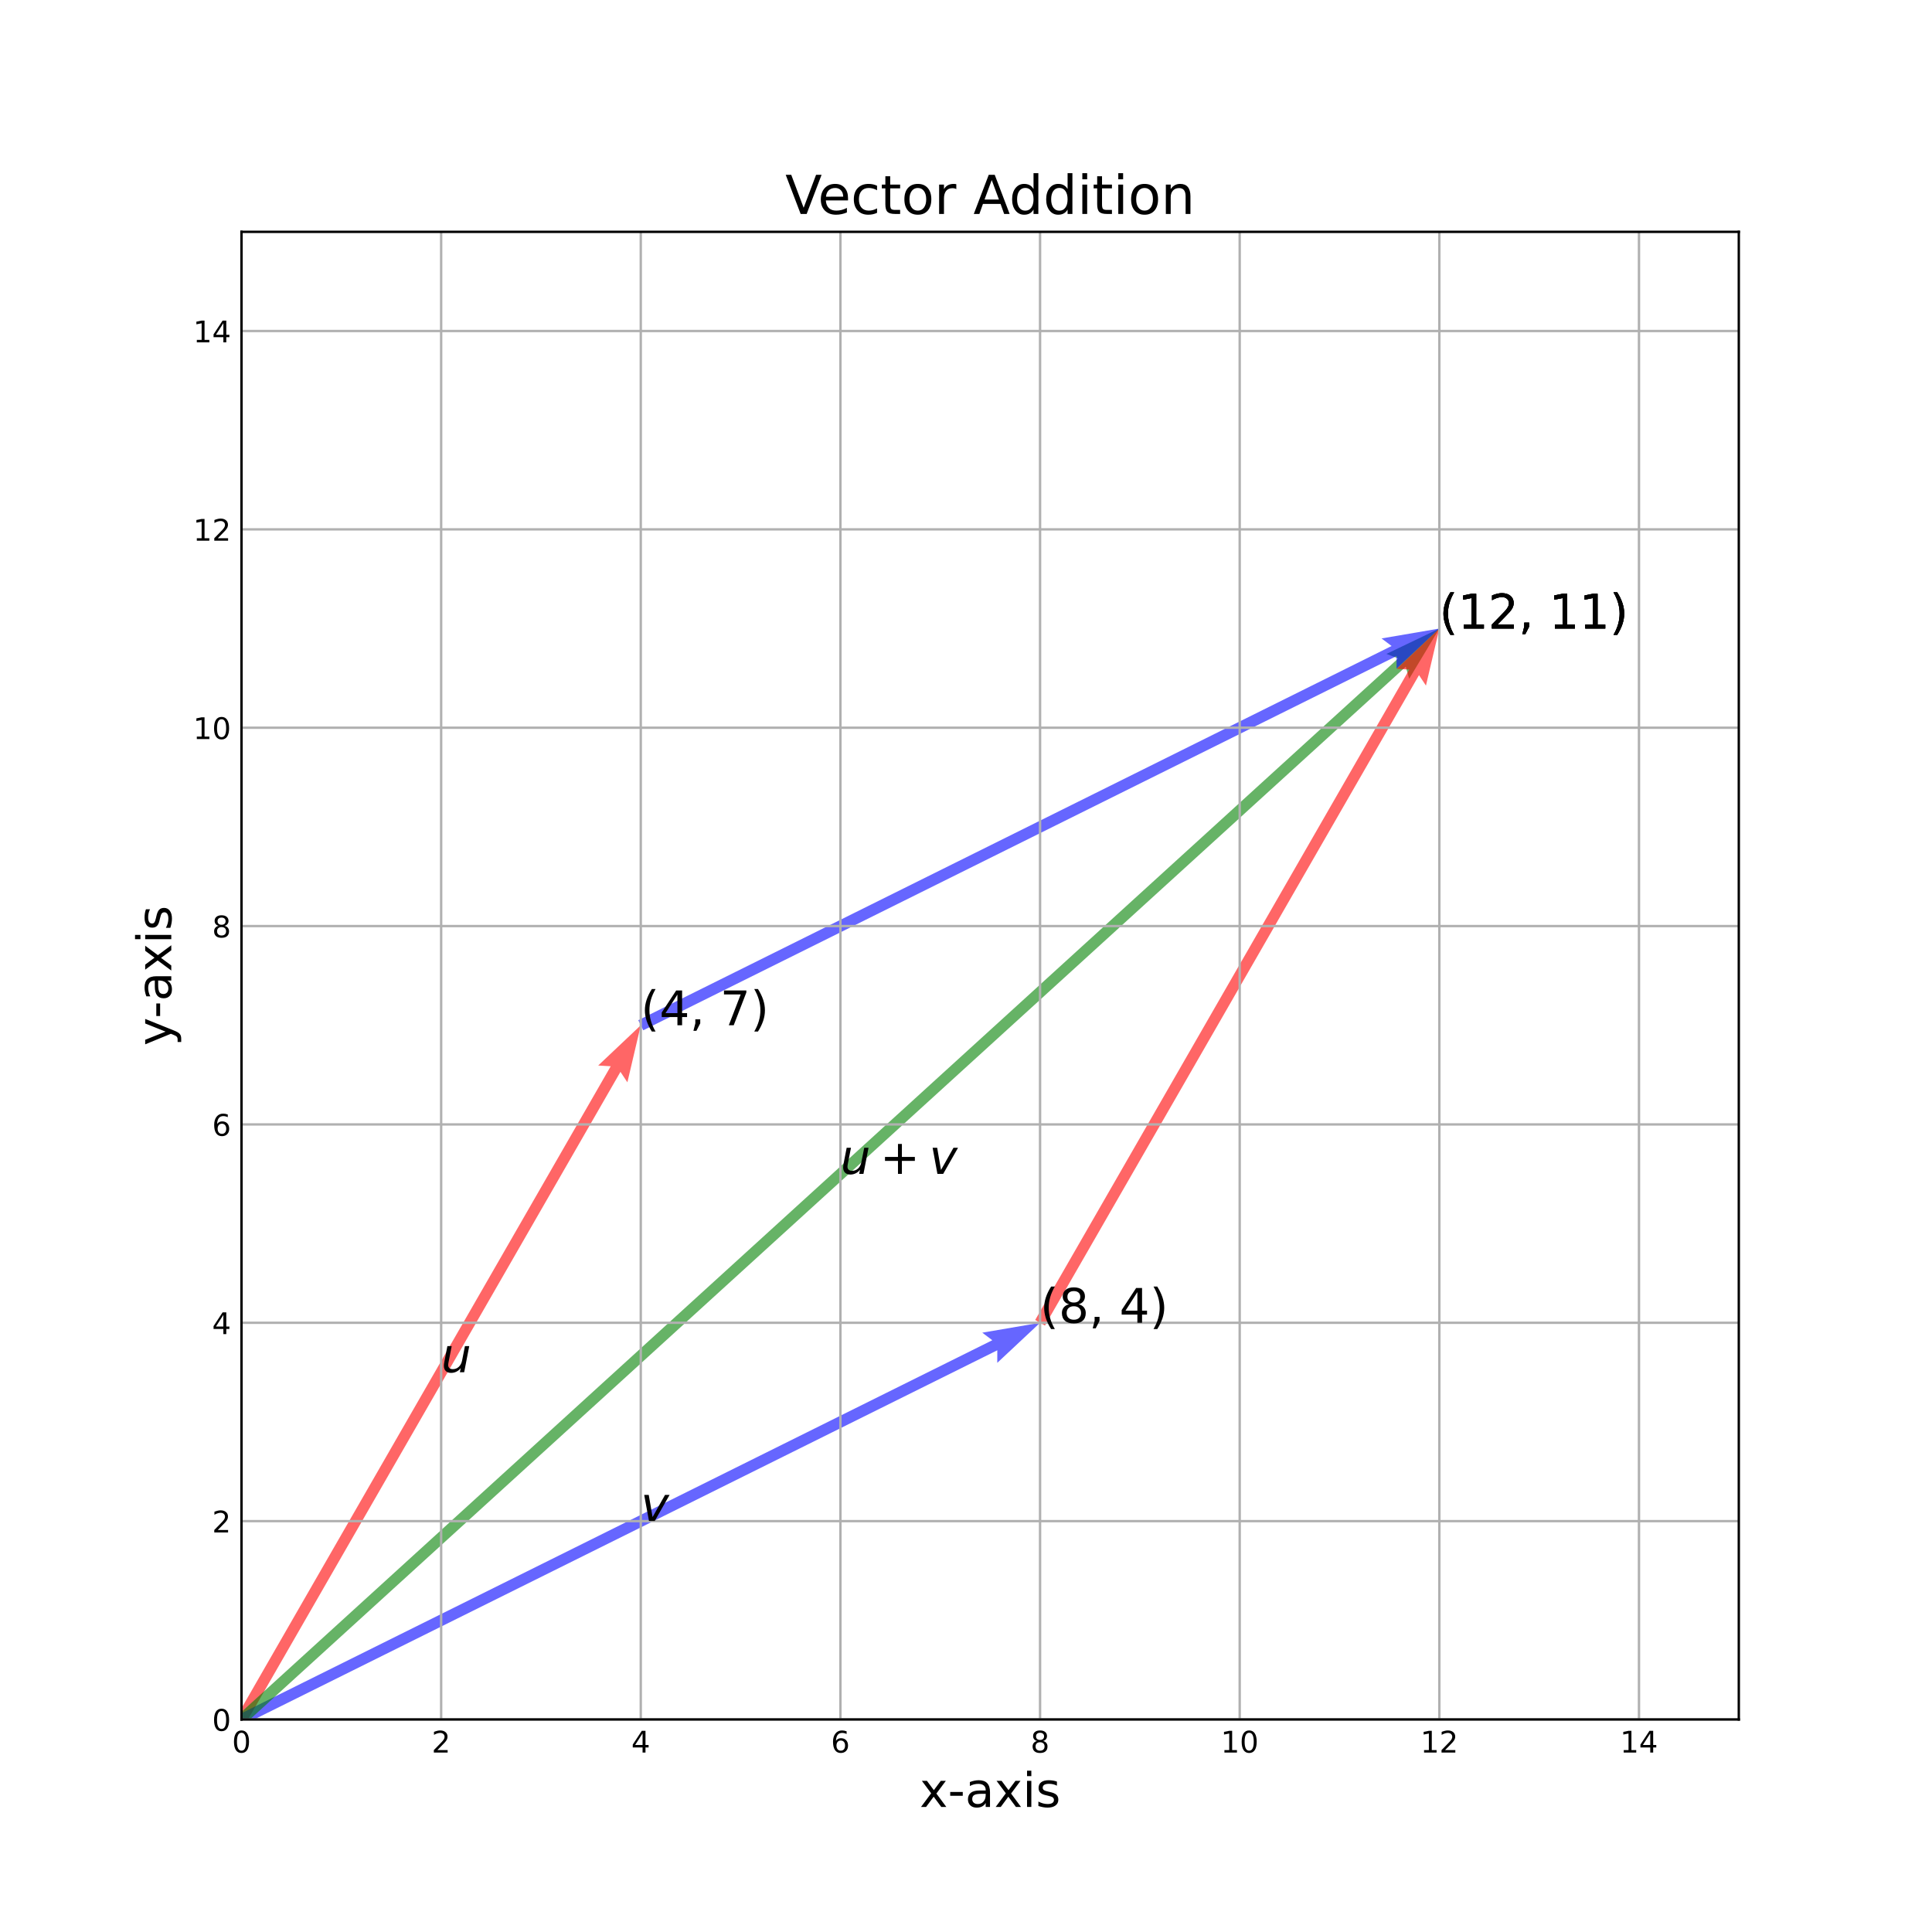
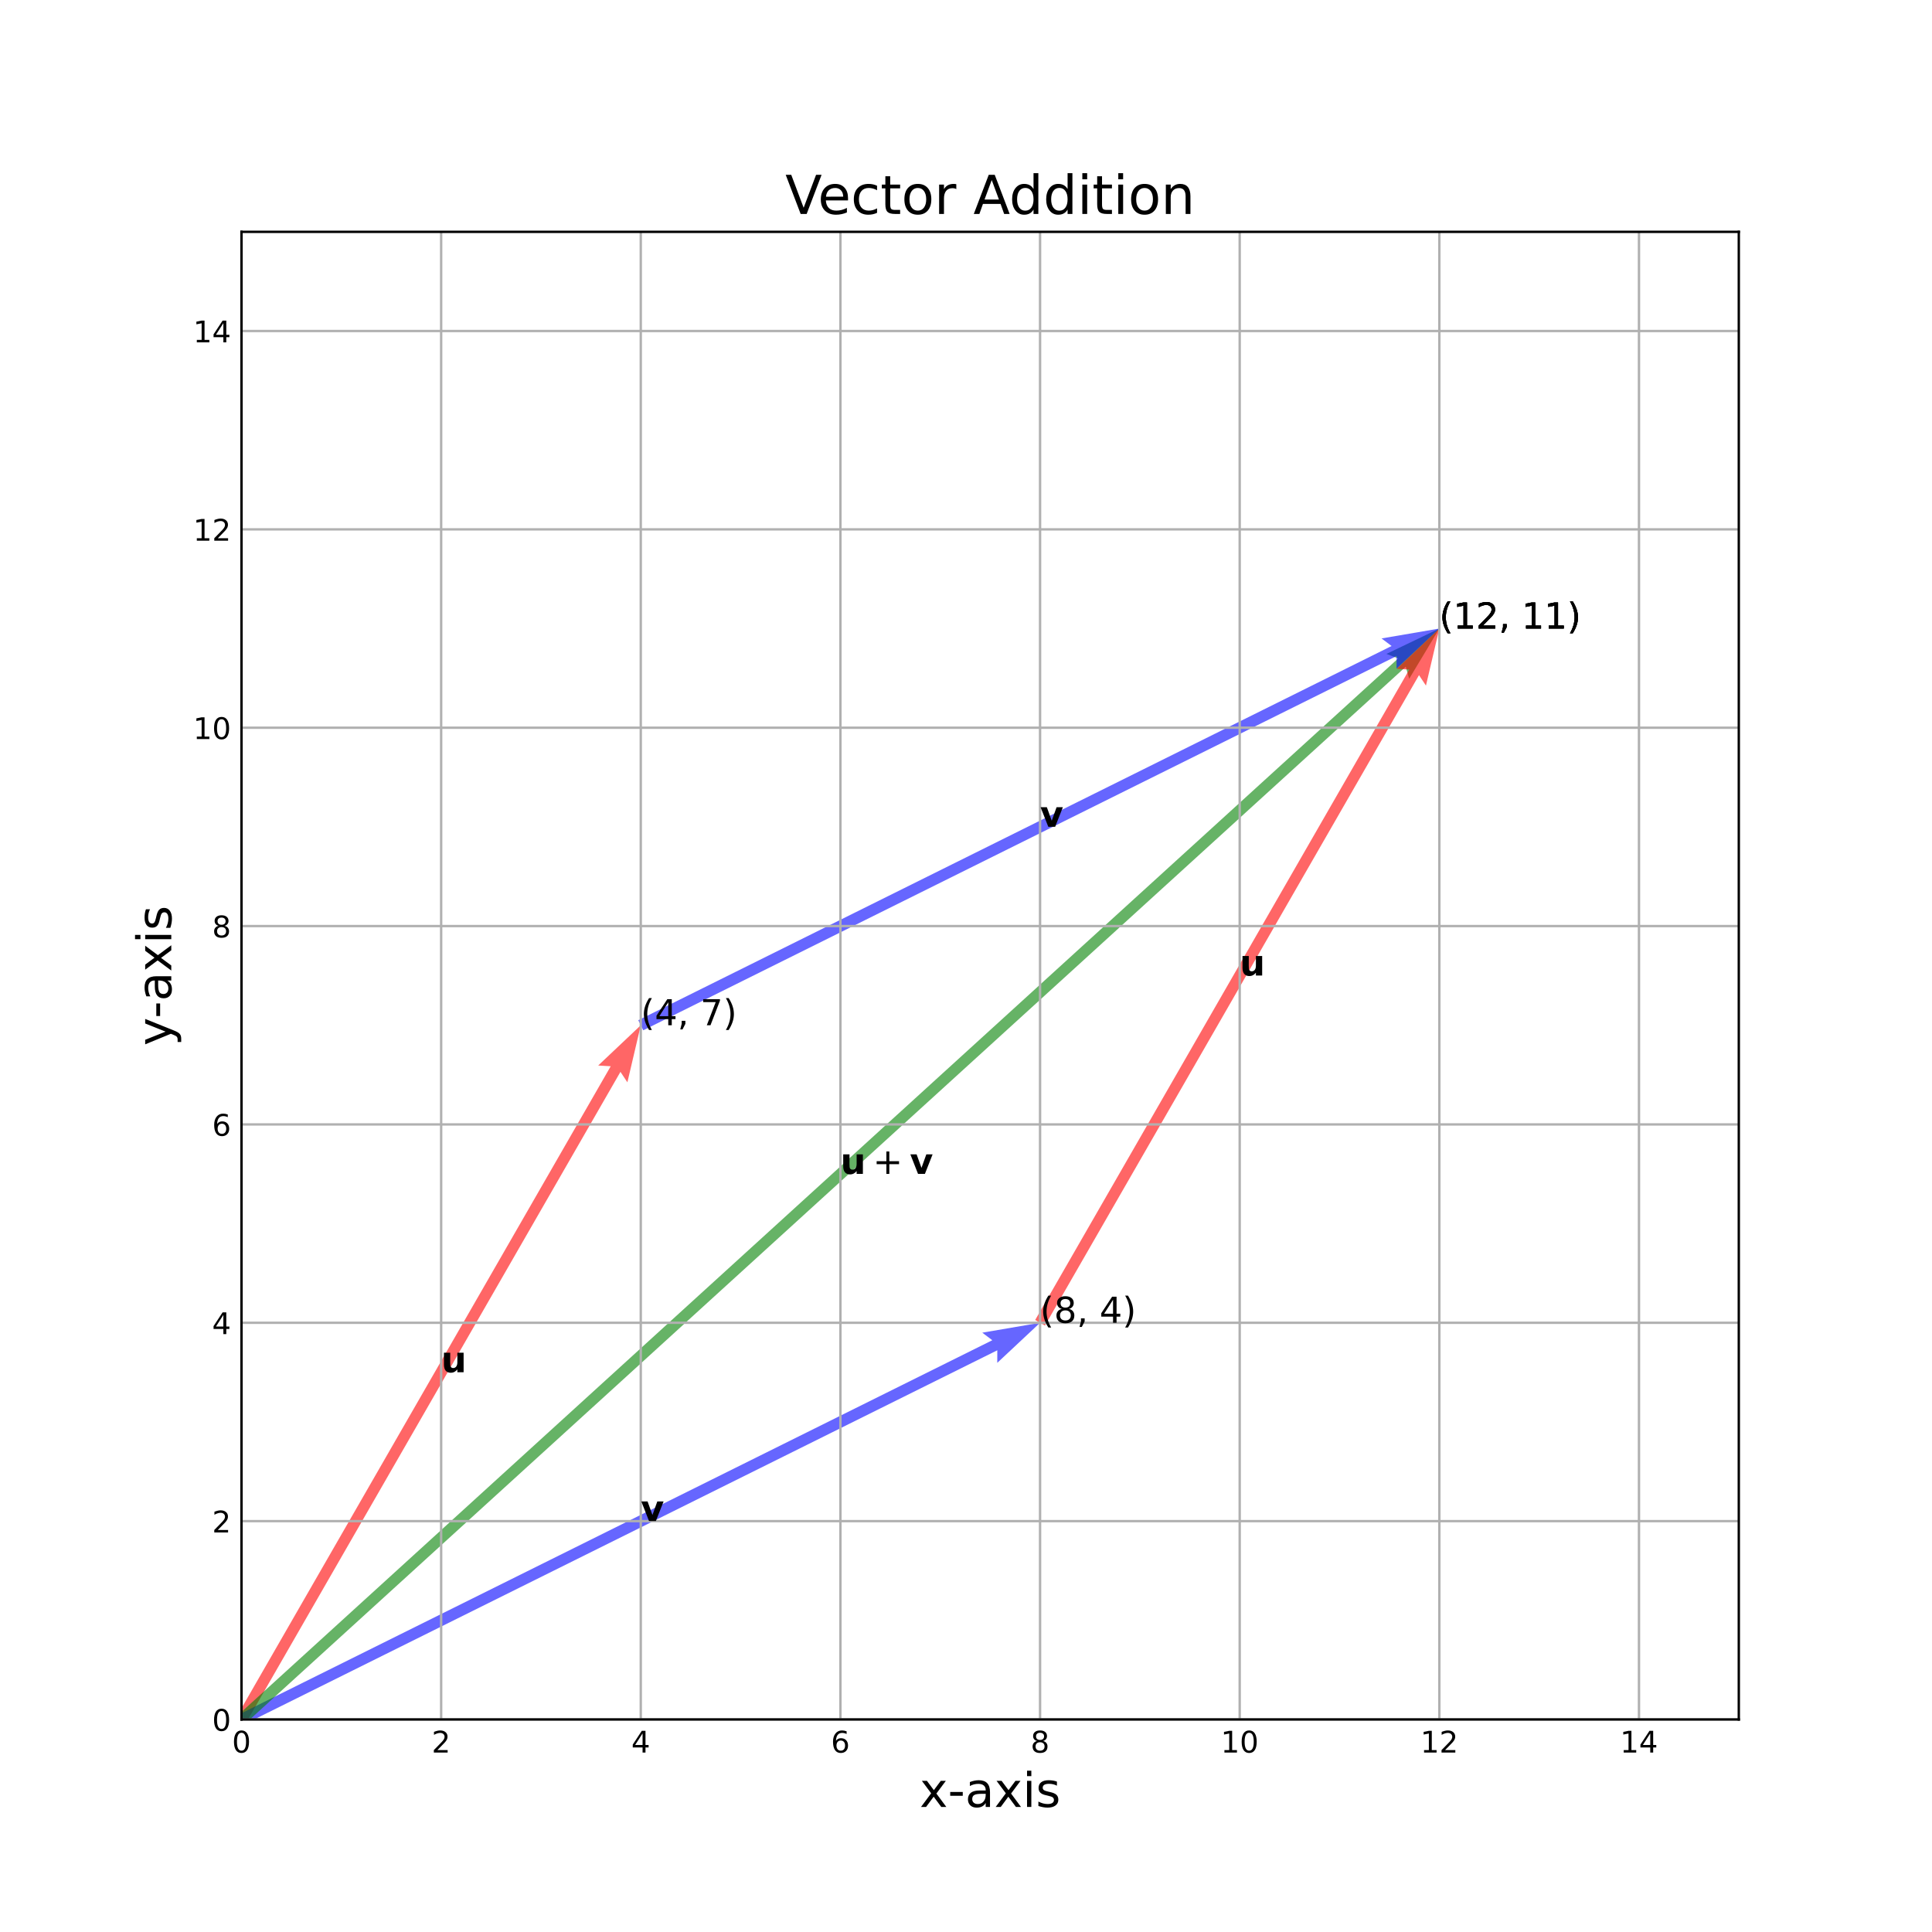
<svg xmlns="http://www.w3.org/2000/svg" xmlns:xlink="http://www.w3.org/1999/xlink" width="648pt" height="648pt" viewBox="0 0 648 648" version="1.1">
  <defs>
    <style type="text/css">*{stroke-linejoin: round; stroke-linecap: butt}</style>
  </defs>
  <g id="figure_1">
    <g id="patch_1">
      <path d="M 0 648  L 648 648  L 648 0  L 0 0  z " style="fill: #ffffff" />
    </g>
    <g id="axes_1">
      <g id="patch_2">
        <path d="M 81 576.72  L 583.2 576.72  L 583.2 77.76  L 81 77.76  z " style="fill: #ffffff" />
      </g>
      <g id="Quiver_1">
-         <path d="M 79.367 575.781  L 204.837 357.626  L 200.633 357.38  L 214.92 343.872  L 210.428 363.014  L 208.102 359.503  L 82.633 577.659  L 79.367 575.781  " clip-path="url(#p8b6499971e)" style="fill: #ff0000; fill-opacity: 0.6" />
+         <path d="M 79.367 575.781  L 204.837 357.626  L 200.633 357.38  L 214.92 343.872  L 210.428 363.014  L 208.102 359.503  L 82.633 577.659  L 79.367 575.781  " clip-path="url(#p9f46b25bff)" style="fill: #ff0000; fill-opacity: 0.6" />
      </g>
      <g id="Quiver_2">
-         <path d="M 80.162 575.033  L 332.823 449.518  L 329.46 446.983  L 348.84 443.664  L 334.488 457.102  L 334.498 452.891  L 81.838 578.407  L 80.162 575.033  " clip-path="url(#p8b6499971e)" style="fill: #0000ff; fill-opacity: 0.6" />
+         <path d="M 80.162 575.033  L 332.823 449.518  L 329.46 446.983  L 348.84 443.664  L 334.488 457.102  L 334.498 452.891  L 81.838 578.407  L 80.162 575.033  " clip-path="url(#p9f46b25bff)" style="fill: #0000ff; fill-opacity: 0.6" />
      </g>
      <g id="Quiver_3">
-         <path d="M 79.732 575.328  L 468.961 220.836  L 465.032 219.32  L 482.76 210.816  L 472.641 227.674  L 471.497 223.621  L 82.268 578.112  L 79.732 575.328  " clip-path="url(#p8b6499971e)" style="fill: #008000; fill-opacity: 0.6" />
+         <path d="M 79.732 575.328  L 468.961 220.836  L 465.032 219.32  L 482.76 210.816  L 472.641 227.674  L 471.497 223.621  L 82.268 578.112  L 79.732 575.328  " clip-path="url(#p9f46b25bff)" style="fill: #008000; fill-opacity: 0.6" />
      </g>
      <g id="Quiver_4">
-         <path d="M 214.082 342.185  L 466.743 216.67  L 463.38 214.135  L 482.76 210.816  L 468.408 224.254  L 468.418 220.043  L 215.758 345.559  L 214.082 342.185  " clip-path="url(#p8b6499971e)" style="fill: #0000ff; fill-opacity: 0.6" />
+         <path d="M 214.082 342.185  L 466.743 216.67  L 463.38 214.135  L 482.76 210.816  L 468.408 224.254  L 468.418 220.043  L 215.758 345.559  L 214.082 342.185  " clip-path="url(#p9f46b25bff)" style="fill: #0000ff; fill-opacity: 0.6" />
      </g>
      <g id="Quiver_5">
-         <path d="M 347.207 442.725  L 472.677 224.57  L 468.473 224.324  L 482.76 210.816  L 478.268 229.958  L 475.942 226.447  L 350.473 444.603  L 347.207 442.725  " clip-path="url(#p8b6499971e)" style="fill: #ff0000; fill-opacity: 0.6" />
+         <path d="M 347.207 442.725  L 472.677 224.57  L 468.473 224.324  L 482.76 210.816  L 478.268 229.958  L 475.942 226.447  L 350.473 444.603  L 347.207 442.725  " clip-path="url(#p9f46b25bff)" style="fill: #ff0000; fill-opacity: 0.6" />
      </g>
      <g id="matplotlib.axis_1">
        <g id="xtick_1">
          <g id="line2d_1">
-             <path d="M 81 576.72  L 81 77.76  " clip-path="url(#p8b6499971e)" style="fill: none; stroke: #b0b0b0; stroke-width: 0.8; stroke-linecap: square" />
+             <path d="M 81 576.72  L 81 77.76  " clip-path="url(#p9f46b25bff)" style="fill: none; stroke: #b0b0b0; stroke-width: 0.8; stroke-linecap: square" />
          </g>
          <g id="line2d_2" />
          <g id="text_1">
            <g transform="translate(77.81875 587.8184) scale(0.1 -0.1)">
              <defs>
                <path id="DejaVuSans-30" d="M 2034 4250  Q 1547 4250 1301 3770  Q 1056 3291 1056 2328  Q 1056 1369 1301 889  Q 1547 409 2034 409  Q 2525 409 2770 889  Q 3016 1369 3016 2328  Q 3016 3291 2770 3770  Q 2525 4250 2034 4250  z M 2034 4750  Q 2819 4750 3233 4129  Q 3647 3509 3647 2328  Q 3647 1150 3233 529  Q 2819 -91 2034 -91  Q 1250 -91 836 529  Q 422 1150 422 2328  Q 422 3509 836 4129  Q 1250 4750 2034 4750  z " transform="scale(0.015625)" />
              </defs>
              <use xlink:href="#DejaVuSans-30" />
            </g>
          </g>
        </g>
        <g id="xtick_2">
          <g id="line2d_3">
-             <path d="M 147.96 576.72  L 147.96 77.76  " clip-path="url(#p8b6499971e)" style="fill: none; stroke: #b0b0b0; stroke-width: 0.8; stroke-linecap: square" />
+             <path d="M 147.96 576.72  L 147.96 77.76  " clip-path="url(#p9f46b25bff)" style="fill: none; stroke: #b0b0b0; stroke-width: 0.8; stroke-linecap: square" />
          </g>
          <g id="line2d_4" />
          <g id="text_2">
            <g transform="translate(144.7788 587.8184) scale(0.1 -0.1)">
              <defs>
                <path id="DejaVuSans-32" d="M 1228 531  L 3431 531  L 3431 0  L 469 0  L 469 531  Q 828 903 1448 1529  Q 2069 2156 2228 2338  Q 2531 2678 2651 2914  Q 2772 3150 2772 3378  Q 2772 3750 2511 3984  Q 2250 4219 1831 4219  Q 1534 4219 1204 4116  Q 875 4013 500 3803  L 500 4441  Q 881 4594 1212 4672  Q 1544 4750 1819 4750  Q 2544 4750 2975 4387  Q 3406 4025 3406 3419  Q 3406 3131 3298 2873  Q 3191 2616 2906 2266  Q 2828 2175 2409 1742  Q 1991 1309 1228 531  z " transform="scale(0.015625)" />
              </defs>
              <use xlink:href="#DejaVuSans-32" />
            </g>
          </g>
        </g>
        <g id="xtick_3">
          <g id="line2d_5">
-             <path d="M 214.92 576.72  L 214.92 77.76  " clip-path="url(#p8b6499971e)" style="fill: none; stroke: #b0b0b0; stroke-width: 0.8; stroke-linecap: square" />
+             <path d="M 214.92 576.72  L 214.92 77.76  " clip-path="url(#p9f46b25bff)" style="fill: none; stroke: #b0b0b0; stroke-width: 0.8; stroke-linecap: square" />
          </g>
          <g id="line2d_6" />
          <g id="text_3">
            <g transform="translate(211.7388 587.8184) scale(0.1 -0.1)">
              <defs>
                <path id="DejaVuSans-34" d="M 2419 4116  L 825 1625  L 2419 1625  L 2419 4116  z M 2253 4666  L 3047 4666  L 3047 1625  L 3713 1625  L 3713 1100  L 3047 1100  L 3047 0  L 2419 0  L 2419 1100  L 313 1100  L 313 1709  L 2253 4666  z " transform="scale(0.015625)" />
              </defs>
              <use xlink:href="#DejaVuSans-34" />
            </g>
          </g>
        </g>
        <g id="xtick_4">
          <g id="line2d_7">
-             <path d="M 281.88 576.72  L 281.88 77.76  " clip-path="url(#p8b6499971e)" style="fill: none; stroke: #b0b0b0; stroke-width: 0.8; stroke-linecap: square" />
+             <path d="M 281.88 576.72  L 281.88 77.76  " clip-path="url(#p9f46b25bff)" style="fill: none; stroke: #b0b0b0; stroke-width: 0.8; stroke-linecap: square" />
          </g>
          <g id="line2d_8" />
          <g id="text_4">
            <g transform="translate(278.6988 587.8184) scale(0.1 -0.1)">
              <defs>
                <path id="DejaVuSans-36" d="M 2113 2584  Q 1688 2584 1439 2293  Q 1191 2003 1191 1497  Q 1191 994 1439 701  Q 1688 409 2113 409  Q 2538 409 2786 701  Q 3034 994 3034 1497  Q 3034 2003 2786 2293  Q 2538 2584 2113 2584  z M 3366 4563  L 3366 3988  Q 3128 4100 2886 4159  Q 2644 4219 2406 4219  Q 1781 4219 1451 3797  Q 1122 3375 1075 2522  Q 1259 2794 1537 2939  Q 1816 3084 2150 3084  Q 2853 3084 3261 2657  Q 3669 2231 3669 1497  Q 3669 778 3244 343  Q 2819 -91 2113 -91  Q 1303 -91 875 529  Q 447 1150 447 2328  Q 447 3434 972 4092  Q 1497 4750 2381 4750  Q 2619 4750 2861 4703  Q 3103 4656 3366 4563  z " transform="scale(0.015625)" />
              </defs>
              <use xlink:href="#DejaVuSans-36" />
            </g>
          </g>
        </g>
        <g id="xtick_5">
          <g id="line2d_9">
-             <path d="M 348.84 576.72  L 348.84 77.76  " clip-path="url(#p8b6499971e)" style="fill: none; stroke: #b0b0b0; stroke-width: 0.8; stroke-linecap: square" />
+             <path d="M 348.84 576.72  L 348.84 77.76  " clip-path="url(#p9f46b25bff)" style="fill: none; stroke: #b0b0b0; stroke-width: 0.8; stroke-linecap: square" />
          </g>
          <g id="line2d_10" />
          <g id="text_5">
            <g transform="translate(345.6587 587.8184) scale(0.1 -0.1)">
              <defs>
                <path id="DejaVuSans-38" d="M 2034 2216  Q 1584 2216 1326 1975  Q 1069 1734 1069 1313  Q 1069 891 1326 650  Q 1584 409 2034 409  Q 2484 409 2743 651  Q 3003 894 3003 1313  Q 3003 1734 2745 1975  Q 2488 2216 2034 2216  z M 1403 2484  Q 997 2584 770 2862  Q 544 3141 544 3541  Q 544 4100 942 4425  Q 1341 4750 2034 4750  Q 2731 4750 3128 4425  Q 3525 4100 3525 3541  Q 3525 3141 3298 2862  Q 3072 2584 2669 2484  Q 3125 2378 3379 2068  Q 3634 1759 3634 1313  Q 3634 634 3220 271  Q 2806 -91 2034 -91  Q 1263 -91 848 271  Q 434 634 434 1313  Q 434 1759 690 2068  Q 947 2378 1403 2484  z M 1172 3481  Q 1172 3119 1398 2916  Q 1625 2713 2034 2713  Q 2441 2713 2670 2916  Q 2900 3119 2900 3481  Q 2900 3844 2670 4047  Q 2441 4250 2034 4250  Q 1625 4250 1398 4047  Q 1172 3844 1172 3481  z " transform="scale(0.015625)" />
              </defs>
              <use xlink:href="#DejaVuSans-38" />
            </g>
          </g>
        </g>
        <g id="xtick_6">
          <g id="line2d_11">
-             <path d="M 415.8 576.72  L 415.8 77.76  " clip-path="url(#p8b6499971e)" style="fill: none; stroke: #b0b0b0; stroke-width: 0.8; stroke-linecap: square" />
+             <path d="M 415.8 576.72  L 415.8 77.76  " clip-path="url(#p9f46b25bff)" style="fill: none; stroke: #b0b0b0; stroke-width: 0.8; stroke-linecap: square" />
          </g>
          <g id="line2d_12" />
          <g id="text_6">
            <g transform="translate(409.4375 587.8184) scale(0.1 -0.1)">
              <defs>
                <path id="DejaVuSans-31" d="M 794 531  L 1825 531  L 1825 4091  L 703 3866  L 703 4441  L 1819 4666  L 2450 4666  L 2450 531  L 3481 531  L 3481 0  L 794 0  L 794 531  z " transform="scale(0.015625)" />
              </defs>
              <use xlink:href="#DejaVuSans-31" />
              <use xlink:href="#DejaVuSans-30" x="63.623" />
            </g>
          </g>
        </g>
        <g id="xtick_7">
          <g id="line2d_13">
-             <path d="M 482.76 576.72  L 482.76 77.76  " clip-path="url(#p8b6499971e)" style="fill: none; stroke: #b0b0b0; stroke-width: 0.8; stroke-linecap: square" />
+             <path d="M 482.76 576.72  L 482.76 77.76  " clip-path="url(#p9f46b25bff)" style="fill: none; stroke: #b0b0b0; stroke-width: 0.8; stroke-linecap: square" />
          </g>
          <g id="line2d_14" />
          <g id="text_7">
            <g transform="translate(476.3975 587.8184) scale(0.1 -0.1)">
              <use xlink:href="#DejaVuSans-31" />
              <use xlink:href="#DejaVuSans-32" x="63.623" />
            </g>
          </g>
        </g>
        <g id="xtick_8">
          <g id="line2d_15">
-             <path d="M 549.72 576.72  L 549.72 77.76  " clip-path="url(#p8b6499971e)" style="fill: none; stroke: #b0b0b0; stroke-width: 0.8; stroke-linecap: square" />
+             <path d="M 549.72 576.72  L 549.72 77.76  " clip-path="url(#p9f46b25bff)" style="fill: none; stroke: #b0b0b0; stroke-width: 0.8; stroke-linecap: square" />
          </g>
          <g id="line2d_16" />
          <g id="text_8">
            <g transform="translate(543.3575 587.8184) scale(0.1 -0.1)">
              <use xlink:href="#DejaVuSans-31" />
              <use xlink:href="#DejaVuSans-34" x="63.623" />
            </g>
          </g>
        </g>
        <g id="text_9">
          <g transform="translate(308.4513 606.0556) scale(0.16 -0.16)">
            <defs>
              <path id="DejaVuSans-78" d="M 3513 3500  L 2247 1797  L 3578 0  L 2900 0  L 1881 1375  L 863 0  L 184 0  L 1544 1831  L 300 3500  L 978 3500  L 1906 2253  L 2834 3500  L 3513 3500  z " transform="scale(0.015625)" />
              <path id="DejaVuSans-2d" d="M 313 2009  L 1997 2009  L 1997 1497  L 313 1497  L 313 2009  z " transform="scale(0.015625)" />
              <path id="DejaVuSans-61" d="M 2194 1759  Q 1497 1759 1228 1600  Q 959 1441 959 1056  Q 959 750 1161 570  Q 1363 391 1709 391  Q 2188 391 2477 730  Q 2766 1069 2766 1631  L 2766 1759  L 2194 1759  z M 3341 1997  L 3341 0  L 2766 0  L 2766 531  Q 2569 213 2275 61  Q 1981 -91 1556 -91  Q 1019 -91 701 211  Q 384 513 384 1019  Q 384 1609 779 1909  Q 1175 2209 1959 2209  L 2766 2209  L 2766 2266  Q 2766 2663 2505 2880  Q 2244 3097 1772 3097  Q 1472 3097 1187 3025  Q 903 2953 641 2809  L 641 3341  Q 956 3463 1253 3523  Q 1550 3584 1831 3584  Q 2591 3584 2966 3190  Q 3341 2797 3341 1997  z " transform="scale(0.015625)" />
              <path id="DejaVuSans-69" d="M 603 3500  L 1178 3500  L 1178 0  L 603 0  L 603 3500  z M 603 4863  L 1178 4863  L 1178 4134  L 603 4134  L 603 4863  z " transform="scale(0.015625)" />
              <path id="DejaVuSans-73" d="M 2834 3397  L 2834 2853  Q 2591 2978 2328 3040  Q 2066 3103 1784 3103  Q 1356 3103 1142 2972  Q 928 2841 928 2578  Q 928 2378 1081 2264  Q 1234 2150 1697 2047  L 1894 2003  Q 2506 1872 2764 1633  Q 3022 1394 3022 966  Q 3022 478 2636 193  Q 2250 -91 1575 -91  Q 1294 -91 989 -36  Q 684 19 347 128  L 347 722  Q 666 556 975 473  Q 1284 391 1588 391  Q 1994 391 2212 530  Q 2431 669 2431 922  Q 2431 1156 2273 1281  Q 2116 1406 1581 1522  L 1381 1569  Q 847 1681 609 1914  Q 372 2147 372 2553  Q 372 3047 722 3315  Q 1072 3584 1716 3584  Q 2034 3584 2315 3537  Q 2597 3491 2834 3397  z " transform="scale(0.015625)" />
            </defs>
            <use xlink:href="#DejaVuSans-78" />
            <use xlink:href="#DejaVuSans-2d" x="59.18" />
            <use xlink:href="#DejaVuSans-61" x="95.264" />
            <use xlink:href="#DejaVuSans-78" x="156.543" />
            <use xlink:href="#DejaVuSans-69" x="215.723" />
            <use xlink:href="#DejaVuSans-73" x="243.506" />
          </g>
        </g>
      </g>
      <g id="matplotlib.axis_2">
        <g id="ytick_1">
          <g id="line2d_17">
-             <path d="M 81 576.72  L 583.2 576.72  " clip-path="url(#p8b6499971e)" style="fill: none; stroke: #b0b0b0; stroke-width: 0.8; stroke-linecap: square" />
+             <path d="M 81 576.72  L 583.2 576.72  " clip-path="url(#p9f46b25bff)" style="fill: none; stroke: #b0b0b0; stroke-width: 0.8; stroke-linecap: square" />
          </g>
          <g id="line2d_18" />
          <g id="text_10">
            <g transform="translate(71.1375 580.5192) scale(0.1 -0.1)">
              <use xlink:href="#DejaVuSans-30" />
            </g>
          </g>
        </g>
        <g id="ytick_2">
          <g id="line2d_19">
-             <path d="M 81 510.192  L 583.2 510.192  " clip-path="url(#p8b6499971e)" style="fill: none; stroke: #b0b0b0; stroke-width: 0.8; stroke-linecap: square" />
+             <path d="M 81 510.192  L 583.2 510.192  " clip-path="url(#p9f46b25bff)" style="fill: none; stroke: #b0b0b0; stroke-width: 0.8; stroke-linecap: square" />
          </g>
          <g id="line2d_20" />
          <g id="text_11">
            <g transform="translate(71.1375 513.9912) scale(0.1 -0.1)">
              <use xlink:href="#DejaVuSans-32" />
            </g>
          </g>
        </g>
        <g id="ytick_3">
          <g id="line2d_21">
-             <path d="M 81 443.664  L 583.2 443.664  " clip-path="url(#p8b6499971e)" style="fill: none; stroke: #b0b0b0; stroke-width: 0.8; stroke-linecap: square" />
+             <path d="M 81 443.664  L 583.2 443.664  " clip-path="url(#p9f46b25bff)" style="fill: none; stroke: #b0b0b0; stroke-width: 0.8; stroke-linecap: square" />
          </g>
          <g id="line2d_22" />
          <g id="text_12">
            <g transform="translate(71.1375 447.4632) scale(0.1 -0.1)">
              <use xlink:href="#DejaVuSans-34" />
            </g>
          </g>
        </g>
        <g id="ytick_4">
          <g id="line2d_23">
-             <path d="M 81 377.136  L 583.2 377.136  " clip-path="url(#p8b6499971e)" style="fill: none; stroke: #b0b0b0; stroke-width: 0.8; stroke-linecap: square" />
+             <path d="M 81 377.136  L 583.2 377.136  " clip-path="url(#p9f46b25bff)" style="fill: none; stroke: #b0b0b0; stroke-width: 0.8; stroke-linecap: square" />
          </g>
          <g id="line2d_24" />
          <g id="text_13">
            <g transform="translate(71.1375 380.9352) scale(0.1 -0.1)">
              <use xlink:href="#DejaVuSans-36" />
            </g>
          </g>
        </g>
        <g id="ytick_5">
          <g id="line2d_25">
-             <path d="M 81 310.608  L 583.2 310.608  " clip-path="url(#p8b6499971e)" style="fill: none; stroke: #b0b0b0; stroke-width: 0.8; stroke-linecap: square" />
+             <path d="M 81 310.608  L 583.2 310.608  " clip-path="url(#p9f46b25bff)" style="fill: none; stroke: #b0b0b0; stroke-width: 0.8; stroke-linecap: square" />
          </g>
          <g id="line2d_26" />
          <g id="text_14">
            <g transform="translate(71.1375 314.4072) scale(0.1 -0.1)">
              <use xlink:href="#DejaVuSans-38" />
            </g>
          </g>
        </g>
        <g id="ytick_6">
          <g id="line2d_27">
-             <path d="M 81 244.08  L 583.2 244.08  " clip-path="url(#p8b6499971e)" style="fill: none; stroke: #b0b0b0; stroke-width: 0.8; stroke-linecap: square" />
+             <path d="M 81 244.08  L 583.2 244.08  " clip-path="url(#p9f46b25bff)" style="fill: none; stroke: #b0b0b0; stroke-width: 0.8; stroke-linecap: square" />
          </g>
          <g id="line2d_28" />
          <g id="text_15">
            <g transform="translate(64.775 247.8792) scale(0.1 -0.1)">
              <use xlink:href="#DejaVuSans-31" />
              <use xlink:href="#DejaVuSans-30" x="63.623" />
            </g>
          </g>
        </g>
        <g id="ytick_7">
          <g id="line2d_29">
-             <path d="M 81 177.552  L 583.2 177.552  " clip-path="url(#p8b6499971e)" style="fill: none; stroke: #b0b0b0; stroke-width: 0.8; stroke-linecap: square" />
+             <path d="M 81 177.552  L 583.2 177.552  " clip-path="url(#p9f46b25bff)" style="fill: none; stroke: #b0b0b0; stroke-width: 0.8; stroke-linecap: square" />
          </g>
          <g id="line2d_30" />
          <g id="text_16">
            <g transform="translate(64.775 181.3512) scale(0.1 -0.1)">
              <use xlink:href="#DejaVuSans-31" />
              <use xlink:href="#DejaVuSans-32" x="63.623" />
            </g>
          </g>
        </g>
        <g id="ytick_8">
          <g id="line2d_31">
-             <path d="M 81 111.024  L 583.2 111.024  " clip-path="url(#p8b6499971e)" style="fill: none; stroke: #b0b0b0; stroke-width: 0.8; stroke-linecap: square" />
+             <path d="M 81 111.024  L 583.2 111.024  " clip-path="url(#p9f46b25bff)" style="fill: none; stroke: #b0b0b0; stroke-width: 0.8; stroke-linecap: square" />
          </g>
          <g id="line2d_32" />
          <g id="text_17">
            <g transform="translate(64.775 114.8232) scale(0.1 -0.1)">
              <use xlink:href="#DejaVuSans-31" />
              <use xlink:href="#DejaVuSans-34" x="63.623" />
            </g>
          </g>
        </g>
        <g id="text_18">
          <g transform="translate(57.4475 350.7487) rotate(-90) scale(0.16 -0.16)">
            <defs>
              <path id="DejaVuSans-79" d="M 2059 -325  Q 1816 -950 1584 -1140  Q 1353 -1331 966 -1331  L 506 -1331  L 506 -850  L 844 -850  Q 1081 -850 1212 -737  Q 1344 -625 1503 -206  L 1606 56  L 191 3500  L 800 3500  L 1894 763  L 2988 3500  L 3597 3500  L 2059 -325  z " transform="scale(0.015625)" />
            </defs>
            <use xlink:href="#DejaVuSans-79" />
            <use xlink:href="#DejaVuSans-2d" x="57.43" />
            <use xlink:href="#DejaVuSans-61" x="93.514" />
            <use xlink:href="#DejaVuSans-78" x="154.793" />
            <use xlink:href="#DejaVuSans-69" x="213.973" />
            <use xlink:href="#DejaVuSans-73" x="241.756" />
          </g>
        </g>
      </g>
      <g id="patch_3">
        <path d="M 81 576.72  L 81 77.76  " style="fill: none; stroke: #000000; stroke-width: 0.8; stroke-linejoin: miter; stroke-linecap: square" />
      </g>
      <g id="patch_4">
        <path d="M 583.2 576.72  L 583.2 77.76  " style="fill: none; stroke: #000000; stroke-width: 0.8; stroke-linejoin: miter; stroke-linecap: square" />
      </g>
      <g id="patch_5">
        <path d="M 81 576.72  L 583.2 576.72  " style="fill: none; stroke: #000000; stroke-width: 0.8; stroke-linejoin: miter; stroke-linecap: square" />
      </g>
      <g id="patch_6">
        <path d="M 81 77.76  L 583.2 77.76  " style="fill: none; stroke: #000000; stroke-width: 0.8; stroke-linejoin: miter; stroke-linecap: square" />
      </g>
      <g id="text_19">
-         <g transform="translate(214.92 343.872) scale(0.16 -0.16)">
+         <g transform="translate(214.92 343.872) scale(0.12 -0.12)">
          <defs>
            <path id="DejaVuSans-28" d="M 1984 4856  Q 1566 4138 1362 3434  Q 1159 2731 1159 2009  Q 1159 1288 1364 580  Q 1569 -128 1984 -844  L 1484 -844  Q 1016 -109 783 600  Q 550 1309 550 2009  Q 550 2706 781 3412  Q 1013 4119 1484 4856  L 1984 4856  z " transform="scale(0.015625)" />
            <path id="DejaVuSans-2c" d="M 750 794  L 1409 794  L 1409 256  L 897 -744  L 494 -744  L 750 256  L 750 794  z " transform="scale(0.015625)" />
            <path id="DejaVuSans-20" transform="scale(0.015625)" />
            <path id="DejaVuSans-37" d="M 525 4666  L 3525 4666  L 3525 4397  L 1831 0  L 1172 0  L 2766 4134  L 525 4134  L 525 4666  z " transform="scale(0.015625)" />
            <path id="DejaVuSans-29" d="M 513 4856  L 1013 4856  Q 1481 4119 1714 3412  Q 1947 2706 1947 2009  Q 1947 1309 1714 600  Q 1481 -109 1013 -844  L 513 -844  Q 928 -128 1133 580  Q 1338 1288 1338 2009  Q 1338 2731 1133 3434  Q 928 4138 513 4856  z " transform="scale(0.015625)" />
          </defs>
          <use xlink:href="#DejaVuSans-28" />
          <use xlink:href="#DejaVuSans-34" x="39.014" />
          <use xlink:href="#DejaVuSans-2c" x="102.637" />
          <use xlink:href="#DejaVuSans-20" x="134.424" />
          <use xlink:href="#DejaVuSans-37" x="166.211" />
          <use xlink:href="#DejaVuSans-29" x="229.834" />
        </g>
      </g>
      <g id="text_20">
-         <g transform="translate(348.84 443.664) scale(0.16 -0.16)">
+         <g transform="translate(147.96 460.296) scale(0.12 -0.12)">
+           <defs>
+             <path id="DejaVuSans-Bold-75" d="M 500 1363  L 500 3500  L 1625 3500  L 1625 3150  Q 1625 2866 1622 2436  Q 1619 2006 1619 1863  Q 1619 1441 1641 1255  Q 1663 1069 1716 984  Q 1784 875 1895 815  Q 2006 756 2150 756  Q 2500 756 2700 1025  Q 2900 1294 2900 1772  L 2900 3500  L 4019 3500  L 4019 0  L 2900 0  L 2900 506  Q 2647 200 2364 54  Q 2081 -91 1741 -91  Q 1134 -91 817 281  Q 500 653 500 1363  z " transform="scale(0.015625)" />
+           </defs>
+           <use xlink:href="#DejaVuSans-Bold-75" transform="translate(0 0.3125)" />
+         </g>
+       </g>
+       <g id="text_21">
+         <g transform="translate(348.84 443.664) scale(0.12 -0.12)">
          <use xlink:href="#DejaVuSans-28" />
          <use xlink:href="#DejaVuSans-38" x="39.014" />
          <use xlink:href="#DejaVuSans-2c" x="102.637" />
          <use xlink:href="#DejaVuSans-20" x="134.424" />
          <use xlink:href="#DejaVuSans-34" x="166.211" />
          <use xlink:href="#DejaVuSans-29" x="229.834" />
        </g>
      </g>
-       <g id="text_21">
-         <g transform="translate(482.76 210.816) scale(0.16 -0.16)">
+       <g id="text_22">
+         <g transform="translate(214.92 510.192) scale(0.12 -0.12)">
+           <defs>
+             <path id="DejaVuSans-Bold-76" d="M 97 3500  L 1216 3500  L 2088 1081  L 2956 3500  L 4078 3500  L 2700 0  L 1472 0  L 97 3500  z " transform="scale(0.015625)" />
+           </defs>
+           <use xlink:href="#DejaVuSans-Bold-76" transform="translate(0 0.3125)" />
+         </g>
+       </g>
+       <g id="text_23">
+         <g transform="translate(482.76 210.816) scale(0.12 -0.12)">
          <use xlink:href="#DejaVuSans-28" />
          <use xlink:href="#DejaVuSans-31" x="39.014" />
          <use xlink:href="#DejaVuSans-32" x="102.637" />
          <use xlink:href="#DejaVuSans-2c" x="166.26" />
          <use xlink:href="#DejaVuSans-20" x="198.047" />
          <use xlink:href="#DejaVuSans-31" x="229.834" />
          <use xlink:href="#DejaVuSans-31" x="293.457" />
          <use xlink:href="#DejaVuSans-29" x="357.08" />
        </g>
      </g>
-       <g id="text_22">
-         <g transform="translate(482.76 210.816) scale(0.16 -0.16)">
+       <g id="text_24">
+         <g transform="translate(281.88 393.768) scale(0.12 -0.12)">
+           <defs>
+             <path id="DejaVuSans-2b" d="M 2944 4013  L 2944 2272  L 4684 2272  L 4684 1741  L 2944 1741  L 2944 0  L 2419 0  L 2419 1741  L 678 1741  L 678 2272  L 2419 2272  L 2419 4013  L 2944 4013  z " transform="scale(0.015625)" />
+           </defs>
+           <use xlink:href="#DejaVuSans-Bold-75" transform="translate(0 0.296875)" />
+           <use xlink:href="#DejaVuSans-2b" transform="translate(90.67383 0.296875)" />
+           <use xlink:href="#DejaVuSans-Bold-76" transform="translate(193.9453 0.296875)" />
+         </g>
+       </g>
+       <g id="text_25">
+         <g transform="translate(482.76 210.816) scale(0.12 -0.12)">
          <use xlink:href="#DejaVuSans-28" />
          <use xlink:href="#DejaVuSans-31" x="39.014" />
          <use xlink:href="#DejaVuSans-32" x="102.637" />
          <use xlink:href="#DejaVuSans-2c" x="166.26" />
          <use xlink:href="#DejaVuSans-20" x="198.047" />
          <use xlink:href="#DejaVuSans-31" x="229.834" />
          <use xlink:href="#DejaVuSans-31" x="293.457" />
          <use xlink:href="#DejaVuSans-29" x="357.08" />
        </g>
      </g>
-       <g id="text_23">
-         <g transform="translate(482.76 210.816) scale(0.16 -0.16)">
+       <g id="text_26">
+         <g transform="translate(348.84 277.344) scale(0.12 -0.12)">
+           <use xlink:href="#DejaVuSans-Bold-76" transform="translate(0 0.3125)" />
+         </g>
+       </g>
+       <g id="text_27">
+         <g transform="translate(482.76 210.816) scale(0.12 -0.12)">
          <use xlink:href="#DejaVuSans-28" />
          <use xlink:href="#DejaVuSans-31" x="39.014" />
          <use xlink:href="#DejaVuSans-32" x="102.637" />
          <use xlink:href="#DejaVuSans-2c" x="166.26" />
          <use xlink:href="#DejaVuSans-20" x="198.047" />
          <use xlink:href="#DejaVuSans-31" x="229.834" />
          <use xlink:href="#DejaVuSans-31" x="293.457" />
          <use xlink:href="#DejaVuSans-29" x="357.08" />
        </g>
      </g>
-       <g id="text_24">
-         <g transform="translate(147.96 460.296) scale(0.16 -0.16)">
-           <defs>
-             <path id="DejaVuSans-Oblique-75" d="M 428 1388  L 838 3500  L 1416 3500  L 1006 1409  Q 975 1256 961 1147  Q 947 1038 947 966  Q 947 700 1109 554  Q 1272 409 1569 409  Q 2031 409 2368 721  Q 2706 1034 2809 1563  L 3194 3500  L 3769 3500  L 3091 0  L 2516 0  L 2631 550  Q 2388 244 2052 76  Q 1716 -91 1338 -91  Q 878 -91 622 161  Q 366 413 366 863  Q 366 956 381 1097  Q 397 1238 428 1388  z " transform="scale(0.015625)" />
-           </defs>
-           <use xlink:href="#DejaVuSans-Oblique-75" transform="translate(0 0.3125)" />
-         </g>
-       </g>
-       <g id="text_25">
-         <g transform="translate(214.92 510.192) scale(0.16 -0.16)">
-           <defs>
-             <path id="DejaVuSans-Oblique-76" d="M 459 3500  L 1069 3500  L 1581 525  L 3256 3500  L 3866 3500  L 1875 0  L 1100 0  L 459 3500  z " transform="scale(0.015625)" />
-           </defs>
-           <use xlink:href="#DejaVuSans-Oblique-76" transform="translate(0 0.3125)" />
-         </g>
-       </g>
-       <g id="text_26">
-         <g transform="translate(281.88 393.768) scale(0.16 -0.16)">
-           <defs>
-             <path id="DejaVuSans-2b" d="M 2944 4013  L 2944 2272  L 4684 2272  L 4684 1741  L 2944 1741  L 2944 0  L 2419 0  L 2419 1741  L 678 1741  L 678 2272  L 2419 2272  L 2419 4013  L 2944 4013  z " transform="scale(0.015625)" />
-           </defs>
-           <use xlink:href="#DejaVuSans-Oblique-75" transform="translate(0 0.296875)" />
-           <use xlink:href="#DejaVuSans-2b" transform="translate(82.86133 0.296875)" />
-           <use xlink:href="#DejaVuSans-Oblique-76" transform="translate(186.1328 0.296875)" />
-         </g>
-       </g>
-       <g id="text_27">
+       <g id="text_28">
+         <g transform="translate(415.8 327.24) scale(0.12 -0.12)">
+           <use xlink:href="#DejaVuSans-Bold-75" transform="translate(0 0.3125)" />
+         </g>
+       </g>
+       <g id="text_29">
        <g transform="translate(263.3934 71.76) scale(0.18 -0.18)">
          <defs>
            <path id="DejaVuSans-56" d="M 1831 0  L 50 4666  L 709 4666  L 2188 738  L 3669 4666  L 4325 4666  L 2547 0  L 1831 0  z " transform="scale(0.015625)" />
            <path id="DejaVuSans-65" d="M 3597 1894  L 3597 1613  L 953 1613  Q 991 1019 1311 708  Q 1631 397 2203 397  Q 2534 397 2845 478  Q 3156 559 3463 722  L 3463 178  Q 3153 47 2828 -22  Q 2503 -91 2169 -91  Q 1331 -91 842 396  Q 353 884 353 1716  Q 353 2575 817 3079  Q 1281 3584 2069 3584  Q 2775 3584 3186 3129  Q 3597 2675 3597 1894  z M 3022 2063  Q 3016 2534 2758 2815  Q 2500 3097 2075 3097  Q 1594 3097 1305 2825  Q 1016 2553 972 2059  L 3022 2063  z " transform="scale(0.015625)" />
            <path id="DejaVuSans-63" d="M 3122 3366  L 3122 2828  Q 2878 2963 2633 3030  Q 2388 3097 2138 3097  Q 1578 3097 1268 2742  Q 959 2388 959 1747  Q 959 1106 1268 751  Q 1578 397 2138 397  Q 2388 397 2633 464  Q 2878 531 3122 666  L 3122 134  Q 2881 22 2623 -34  Q 2366 -91 2075 -91  Q 1284 -91 818 406  Q 353 903 353 1747  Q 353 2603 823 3093  Q 1294 3584 2113 3584  Q 2378 3584 2631 3529  Q 2884 3475 3122 3366  z " transform="scale(0.015625)" />
            <path id="DejaVuSans-74" d="M 1172 4494  L 1172 3500  L 2356 3500  L 2356 3053  L 1172 3053  L 1172 1153  Q 1172 725 1289 603  Q 1406 481 1766 481  L 2356 481  L 2356 0  L 1766 0  Q 1100 0 847 248  Q 594 497 594 1153  L 594 3053  L 172 3053  L 172 3500  L 594 3500  L 594 4494  L 1172 4494  z " transform="scale(0.015625)" />
            <path id="DejaVuSans-6f" d="M 1959 3097  Q 1497 3097 1228 2736  Q 959 2375 959 1747  Q 959 1119 1226 758  Q 1494 397 1959 397  Q 2419 397 2687 759  Q 2956 1122 2956 1747  Q 2956 2369 2687 2733  Q 2419 3097 1959 3097  z M 1959 3584  Q 2709 3584 3137 3096  Q 3566 2609 3566 1747  Q 3566 888 3137 398  Q 2709 -91 1959 -91  Q 1206 -91 779 398  Q 353 888 353 1747  Q 353 2609 779 3096  Q 1206 3584 1959 3584  z " transform="scale(0.015625)" />
            <path id="DejaVuSans-72" d="M 2631 2963  Q 2534 3019 2420 3045  Q 2306 3072 2169 3072  Q 1681 3072 1420 2755  Q 1159 2438 1159 1844  L 1159 0  L 581 0  L 581 3500  L 1159 3500  L 1159 2956  Q 1341 3275 1631 3429  Q 1922 3584 2338 3584  Q 2397 3584 2469 3576  Q 2541 3569 2628 3553  L 2631 2963  z " transform="scale(0.015625)" />
            <path id="DejaVuSans-41" d="M 2188 4044  L 1331 1722  L 3047 1722  L 2188 4044  z M 1831 4666  L 2547 4666  L 4325 0  L 3669 0  L 3244 1197  L 1141 1197  L 716 0  L 50 0  L 1831 4666  z " transform="scale(0.015625)" />
            <path id="DejaVuSans-64" d="M 2906 2969  L 2906 4863  L 3481 4863  L 3481 0  L 2906 0  L 2906 525  Q 2725 213 2448 61  Q 2172 -91 1784 -91  Q 1150 -91 751 415  Q 353 922 353 1747  Q 353 2572 751 3078  Q 1150 3584 1784 3584  Q 2172 3584 2448 3432  Q 2725 3281 2906 2969  z M 947 1747  Q 947 1113 1208 752  Q 1469 391 1925 391  Q 2381 391 2643 752  Q 2906 1113 2906 1747  Q 2906 2381 2643 2742  Q 2381 3103 1925 3103  Q 1469 3103 1208 2742  Q 947 2381 947 1747  z " transform="scale(0.015625)" />
            <path id="DejaVuSans-6e" d="M 3513 2113  L 3513 0  L 2938 0  L 2938 2094  Q 2938 2591 2744 2837  Q 2550 3084 2163 3084  Q 1697 3084 1428 2787  Q 1159 2491 1159 1978  L 1159 0  L 581 0  L 581 3500  L 1159 3500  L 1159 2956  Q 1366 3272 1645 3428  Q 1925 3584 2291 3584  Q 2894 3584 3203 3211  Q 3513 2838 3513 2113  z " transform="scale(0.015625)" />
          </defs>
          <use xlink:href="#DejaVuSans-56" />
          <use xlink:href="#DejaVuSans-65" x="60.658" />
          <use xlink:href="#DejaVuSans-63" x="122.182" />
          <use xlink:href="#DejaVuSans-74" x="177.162" />
          <use xlink:href="#DejaVuSans-6f" x="216.371" />
          <use xlink:href="#DejaVuSans-72" x="277.553" />
          <use xlink:href="#DejaVuSans-20" x="318.666" />
          <use xlink:href="#DejaVuSans-41" x="350.453" />
          <use xlink:href="#DejaVuSans-64" x="417.111" />
          <use xlink:href="#DejaVuSans-64" x="480.588" />
          <use xlink:href="#DejaVuSans-69" x="544.064" />
          <use xlink:href="#DejaVuSans-74" x="571.848" />
          <use xlink:href="#DejaVuSans-69" x="611.057" />
          <use xlink:href="#DejaVuSans-6f" x="638.84" />
          <use xlink:href="#DejaVuSans-6e" x="700.021" />
        </g>
      </g>
    </g>
  </g>
  <defs>
-     <clipPath id="p8b6499971e">
+     <clipPath id="p9f46b25bff">
      <rect x="81" y="77.76" width="502.2" height="498.96" />
    </clipPath>
  </defs>
</svg>
